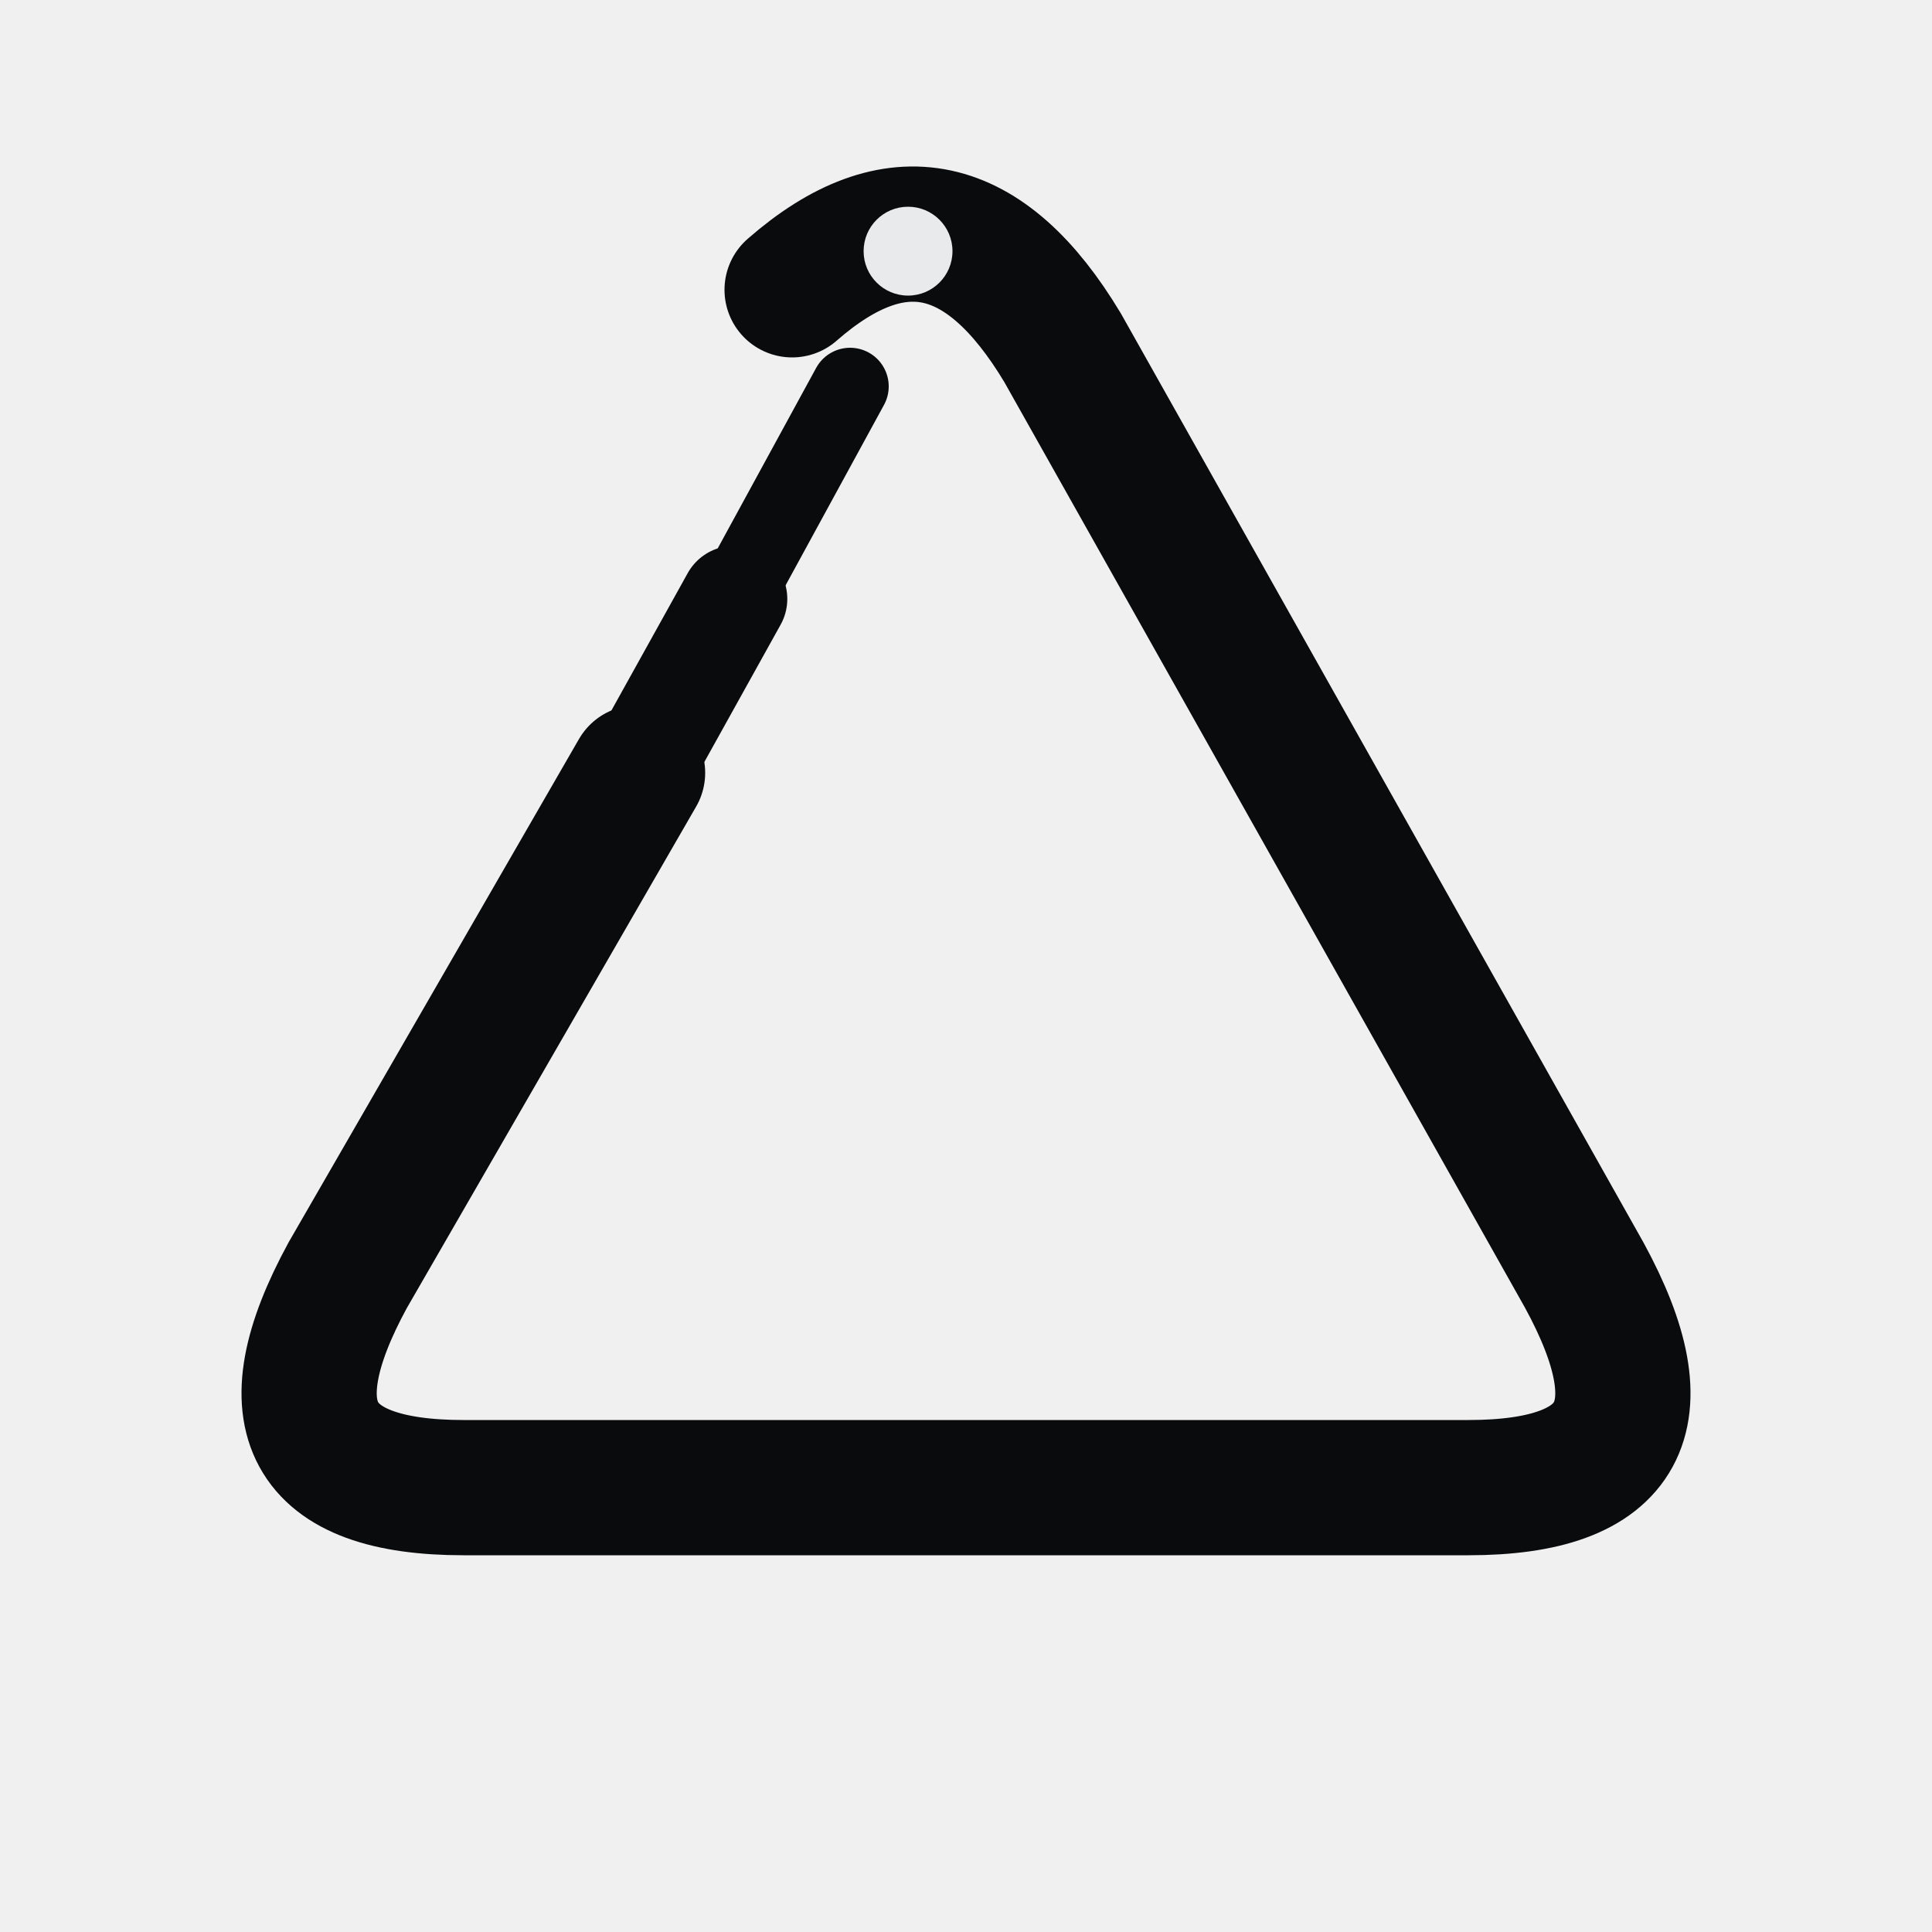
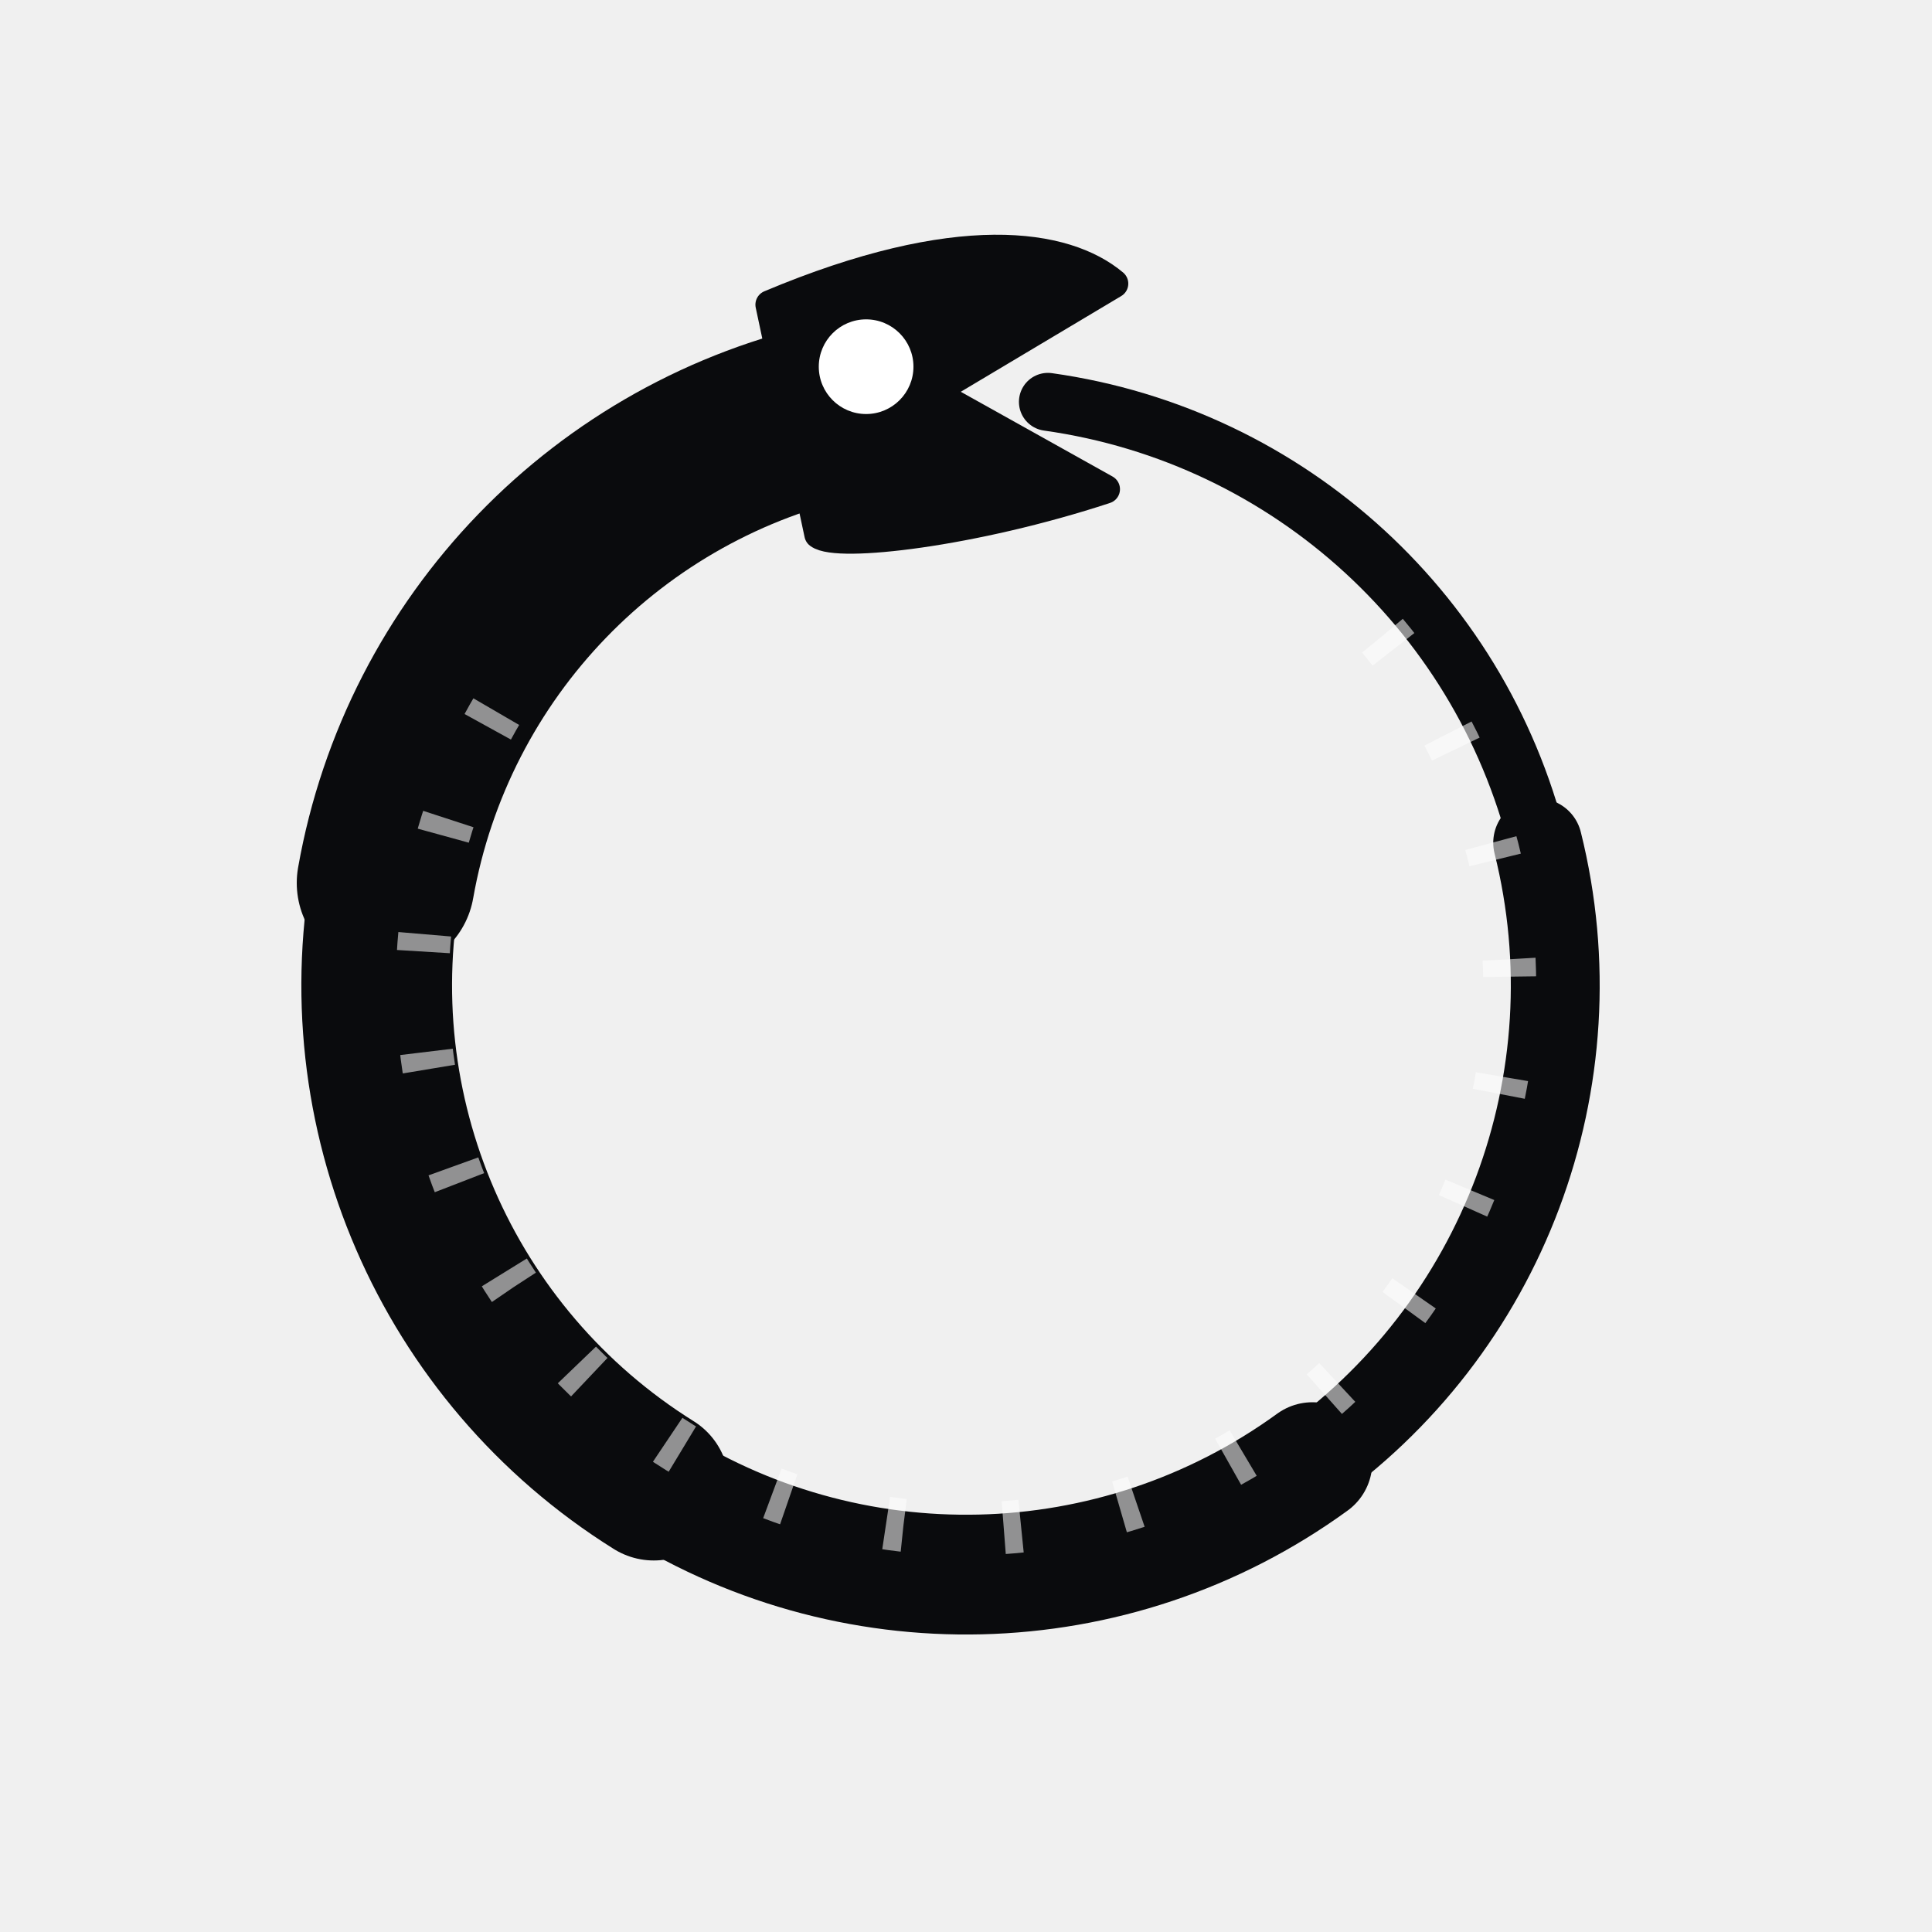
- <svg xmlns="http://www.w3.org/2000/svg" viewBox="0 0 100 100">
-   <g fill="none" stroke="#0a0b0d" stroke-linecap="round" stroke-linejoin="round">
-     <path stroke-width="7" d="M41,15 Q49,8 55,18 L82,66 Q88,77 76,77 L24,77 Q12,77 18,66 L33,40" />
-     <path stroke-width="5.5" d="M33,40 L38,31" />
-     <path stroke-width="4" d="M38,31 L44,20" />
-   </g>
-   <circle cx="47" cy="13" r="2.3" fill="#e9eaec" />
+ <svg xmlns="http://www.w3.org/2000/svg" viewBox="0 0 100 100" width="100" height="100" role="img" aria-label="Recursis">
+   <path fill="none" stroke="#0a0b0d" stroke-linecap="round" stroke-linejoin="round" d="M54.24 20.80 A30.50 30.50 0 0 1 79.74 44.24" stroke-width="3.00" />
+   <path fill="none" stroke="#0a0b0d" stroke-linecap="round" stroke-linejoin="round" d="M79.59 43.62 A30.50 30.50 0 0 1 67.41 76.05" stroke-width="4.60" />
+   <path fill="none" stroke="#0a0b0d" stroke-linecap="round" stroke-linejoin="round" d="M67.93 75.68 A30.50 30.50 0 0 1 33.30 76.52" stroke-width="6.20" />
+   <path fill="none" stroke="#0a0b0d" stroke-linecap="round" stroke-linejoin="round" d="M33.84 76.87 A30.50 30.50 0 0 1 20.08 45.08" stroke-width="7.80" />
+   <path fill="none" stroke="#0a0b0d" stroke-linecap="round" stroke-linejoin="round" d="M19.96 45.70 A30.50 30.50 0 0 1 43.66 21.17" stroke-width="9.20" />
+   <path fill="#0a0b0d" stroke="#0a0b0d" stroke-width="1.5" stroke-linejoin="round" stroke-linecap="round" d="M39.85 15.77 C49.57 11.68 55.14 12.57 57.65 14.68 L48.23 20.30 L57.22 25.32 C50.41 27.56 43.35 28.38 42.38 27.65 Z" />
+   <circle fill="#ffffff" stroke="none" cx="44.83" cy="18.98" r="2.45" />
+   <path fill="none" stroke="#ffffff" stroke-linecap="butt" opacity=".55" d="M71.56 32.91 A28.14 28.14 0 1 1 26.95 34.86" stroke-width="2.74" stroke-dasharray="0.9 5.2" />
</svg>
